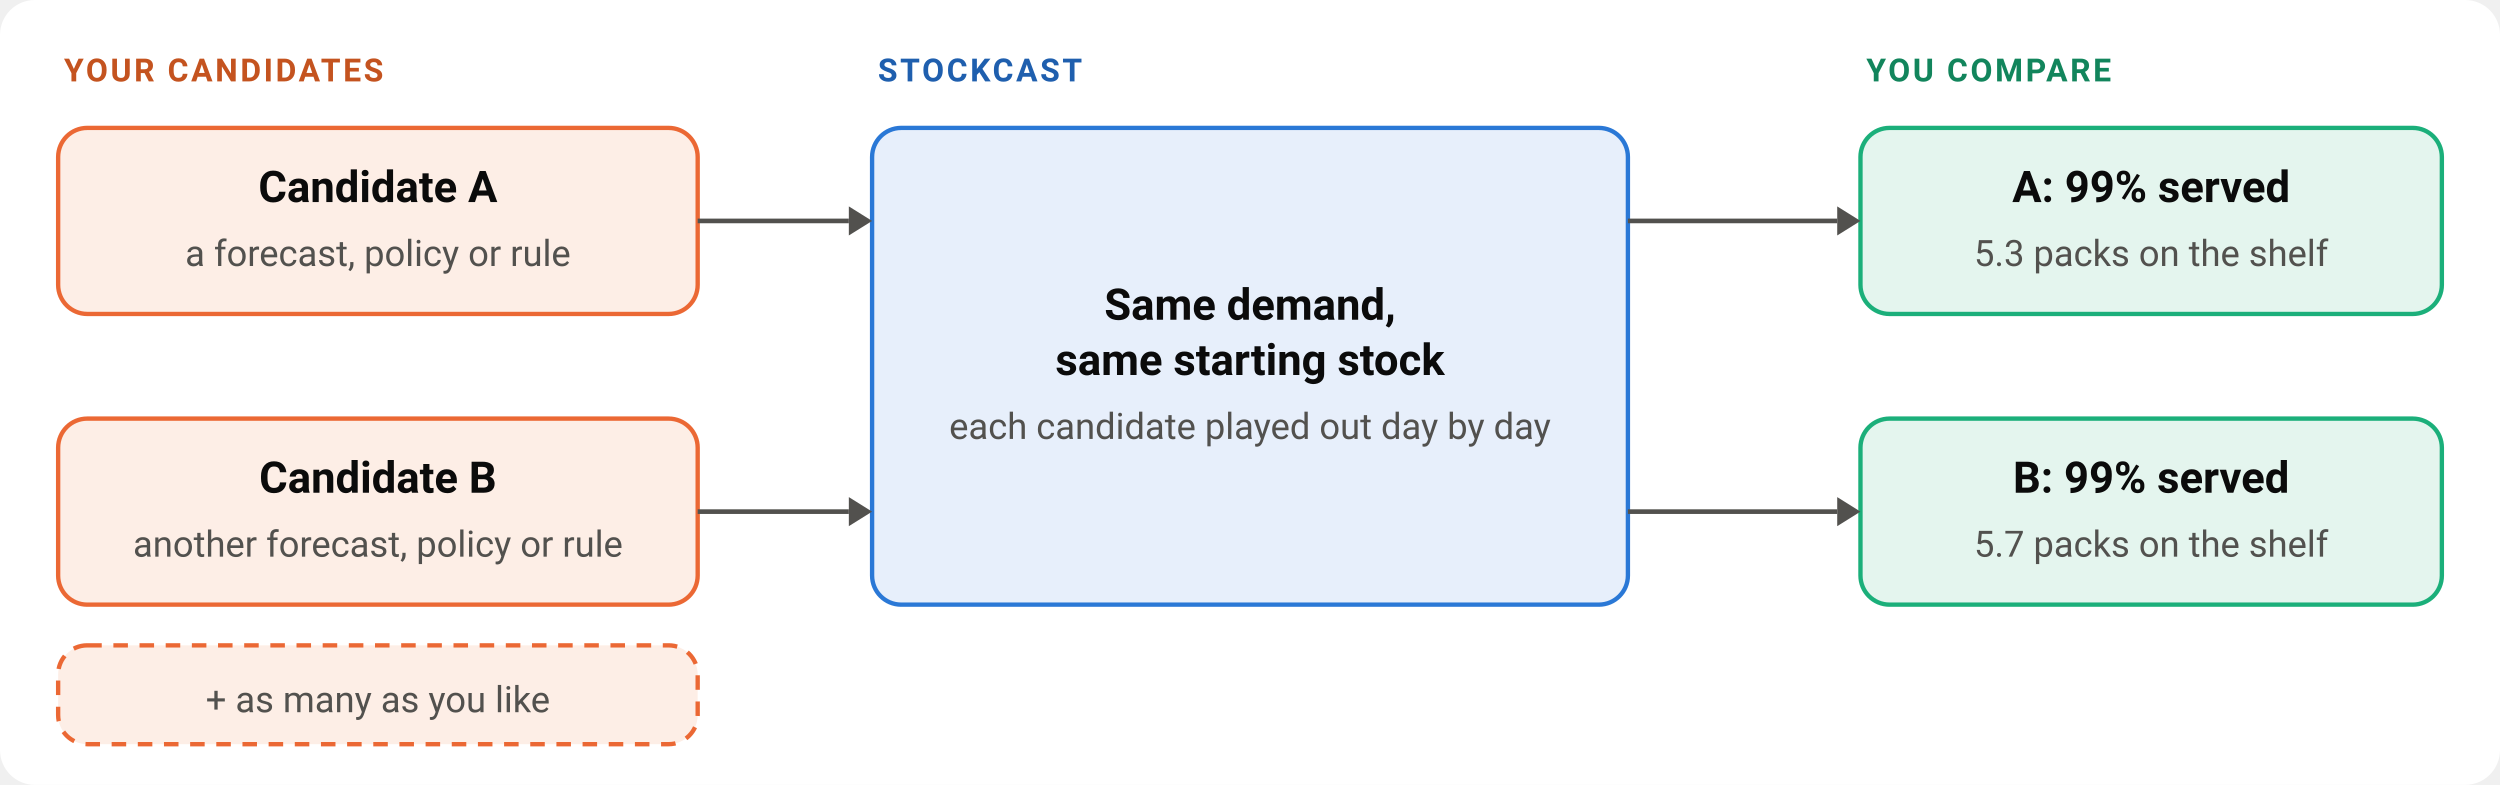
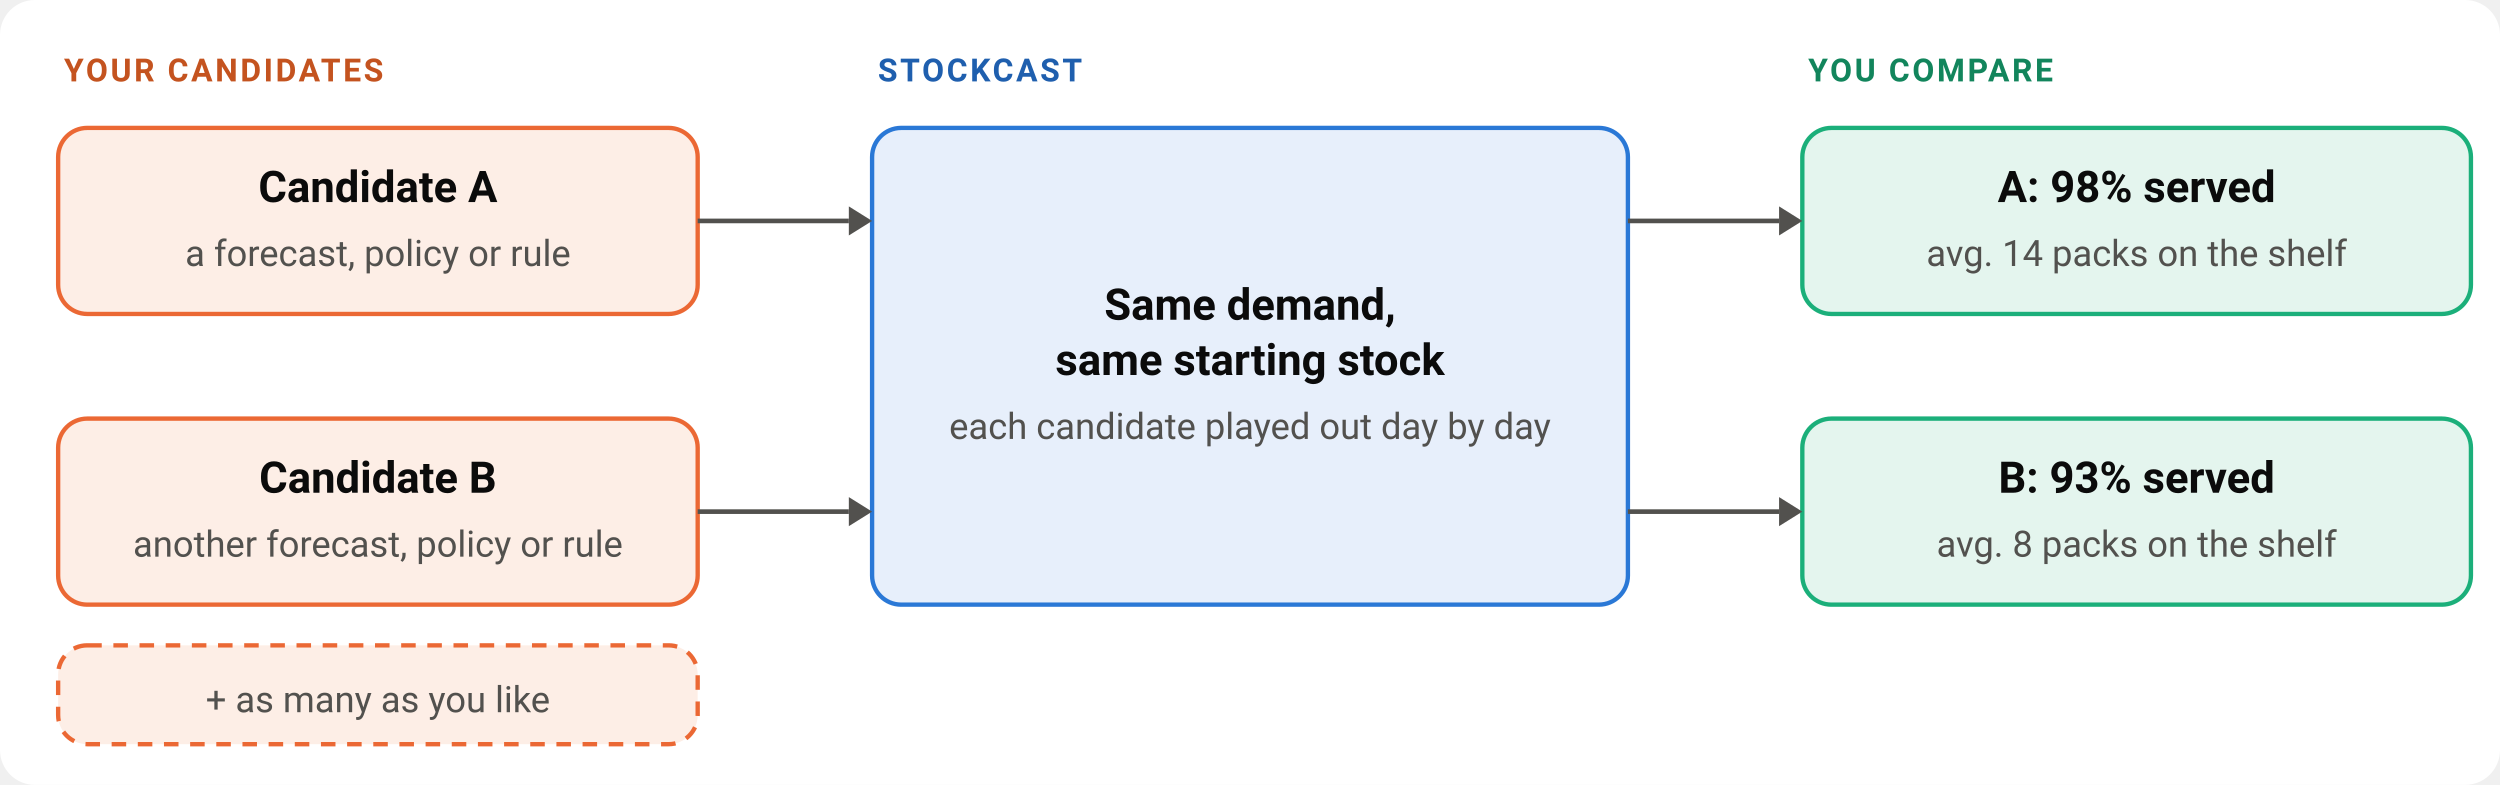
<svg xmlns="http://www.w3.org/2000/svg" class="sc-diagram-svg" viewBox="0 0 860 270" width="860" height="270" role="img" aria-label="Comparing candidates: two candidates run on the same demand and starting stock; the results differ only because of the candidate." font-family="Roboto, -apple-system, 'Segoe UI', Helvetica, Arial, sans-serif">
  <style>.sc-bg{fill:#ffffff} .sc-label-bg{fill:#ffffff} .sc-box rect{stroke-width:1.5} .sc-data rect{fill:#f1f0ec;stroke:#898781} .sc-choice rect{fill:#fdeee6;stroke:#eb6834} .sc-engine rect{fill:#e7effb;stroke:#2a78d6} .sc-result rect{fill:#e4f5ee;stroke:#1baf7a} .sc-optional rect{stroke-dasharray:5 4} .sc-title{font-size:15px;font-weight:600;fill:#0b0b0b} .sc-sub{font-size:12.5px;fill:#52514e} .sc-head{font-size:11px;font-weight:700;letter-spacing:.08em} .sc-head.sc-data{fill:#52514e} .sc-head.sc-choice{fill:#c4531f} .sc-head.sc-engine{fill:#1f5fae} .sc-head.sc-result{fill:#12855c} .sc-arrow{fill:none;stroke:#52514e;stroke-width:1.6} .sc-arrowhead{fill:#52514e} .sc-lane{fill:none;stroke:#2a78d6;stroke-width:1;stroke-dasharray:3 4;opacity:.6} .sc-note{font-size:12px;font-style:italic;fill:#52514e}</style>
  <rect class="sc-bg" width="860" height="270" rx="12" />
  <text class="sc-head sc-choice" x="22" y="28" text-anchor="start">YOUR CANDIDATES</text>
  <text class="sc-head sc-engine" x="302" y="28" text-anchor="start">STOCKCAST</text>
-   <text class="sc-head sc-result" x="642" y="28" text-anchor="start">YOU COMPARE</text>
+   <text class="sc-head sc-result" x="622" y="28" text-anchor="start">YOU COMPARE</text>
  <g class="sc-box sc-choice">
    <rect x="20" y="44" width="220" height="64" rx="10" />
    <text class="sc-title" x="130.0" y="69.5" text-anchor="middle">Candidate A</text>
    <text class="sc-sub" x="130.0" y="91.5" text-anchor="middle">a forecast, policy or rule</text>
  </g>
  <g class="sc-box sc-choice">
    <rect x="20" y="144" width="220" height="64" rx="10" />
    <text class="sc-title" x="130.0" y="169.5" text-anchor="middle">Candidate B</text>
    <text class="sc-sub" x="130.0" y="191.5" text-anchor="middle">another forecast, policy or rule</text>
  </g>
  <g class="sc-box sc-choice sc-optional">
    <rect x="20" y="222" width="220" height="34" rx="10" />
    <text class="sc-sub" x="130.0" y="245.0" text-anchor="middle">+ as many as you like</text>
  </g>
  <g class="sc-box sc-engine">
    <rect x="300" y="44" width="260" height="164" rx="10" />
    <text class="sc-title" x="430.0" y="110.0" text-anchor="middle">Same demand,</text>
    <text class="sc-title" x="430.0" y="129.0" text-anchor="middle">same starting stock</text>
    <text class="sc-sub" x="430.0" y="151.0" text-anchor="middle">each candidate played out day by day</text>
  </g>
  <g class="sc-box sc-result">
-     <rect x="640" y="44" width="200" height="64" rx="10" />
-     <text class="sc-title" x="740.0" y="69.5" text-anchor="middle">A: 99% served</text>
-     <text class="sc-sub" x="740.0" y="91.5" text-anchor="middle">5.3 packs on the shelf</text>
+     <rect x="620" y="44" width="230" height="64" rx="10" />
+     <text class="sc-title" x="735.0" y="69.5" text-anchor="middle">A: 98% served</text>
+     <text class="sc-sub" x="735.0" y="91.5" text-anchor="middle">avg. 14 packs on the shelf</text>
  </g>
  <g class="sc-box sc-result">
-     <rect x="640" y="144" width="200" height="64" rx="10" />
-     <text class="sc-title" x="740.0" y="169.5" text-anchor="middle">B: 99% served</text>
-     <text class="sc-sub" x="740.0" y="191.5" text-anchor="middle">5.7 packs on the shelf</text>
+     <rect x="620" y="144" width="230" height="64" rx="10" />
+     <text class="sc-title" x="735.0" y="169.5" text-anchor="middle">B: 93% served</text>
+     <text class="sc-sub" x="735.0" y="191.5" text-anchor="middle">avg. 8 packs on the shelf</text>
  </g>
  <polyline class="sc-arrow" points="240,76.0 292,76.0" />
  <polygon class="sc-arrowhead" points="300,76.0 292,71.0 292,81.0" />
-   <polyline class="sc-arrow" points="560,76.0 632,76.0" />
-   <polygon class="sc-arrowhead" points="640,76.0 632,71.0 632,81.0" />
+   <polyline class="sc-arrow" points="560,76.0 612,76.0" />
+   <polygon class="sc-arrowhead" points="620,76.0 612,71.0 612,81.0" />
  <polyline class="sc-arrow" points="240,176.0 292,176.0" />
  <polygon class="sc-arrowhead" points="300,176.0 292,171.0 292,181.0" />
-   <polyline class="sc-arrow" points="560,176.0 632,176.0" />
-   <polygon class="sc-arrowhead" points="640,176.0 632,171.0 632,181.0" />
+   <polyline class="sc-arrow" points="560,176.0 612,176.0" />
+   <polygon class="sc-arrowhead" points="620,176.0 612,171.0 612,181.0" />
</svg>
